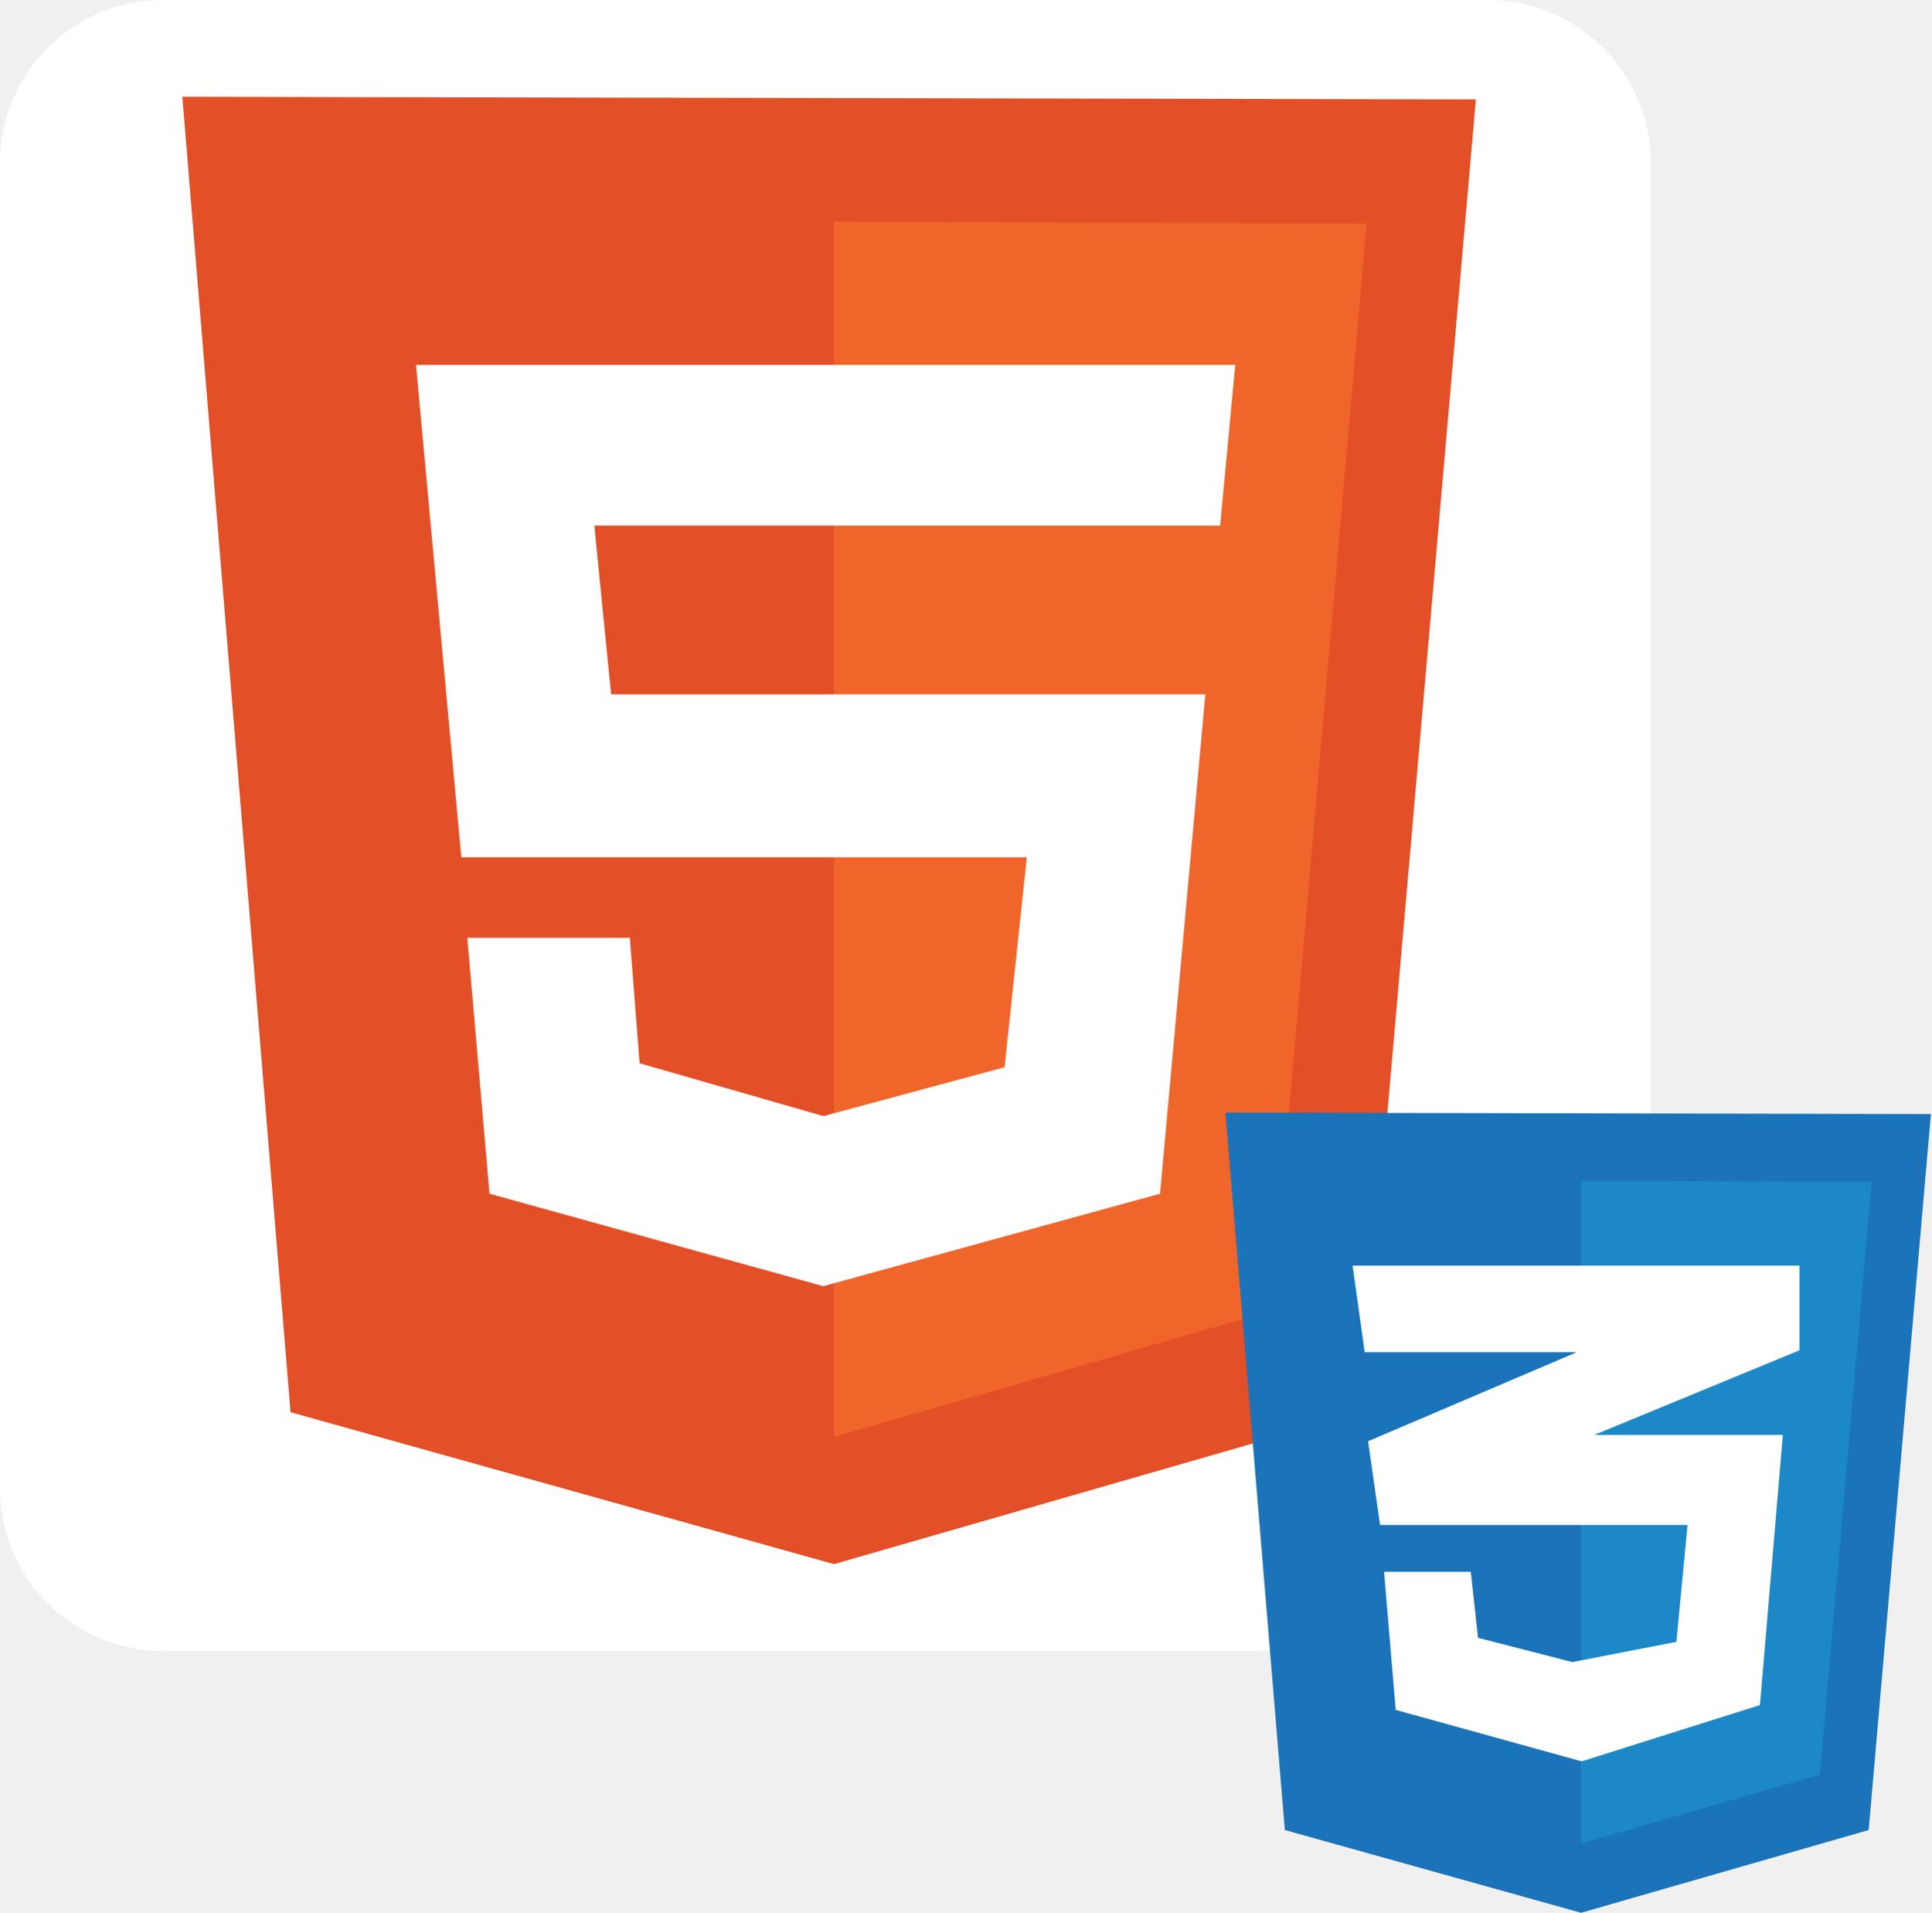
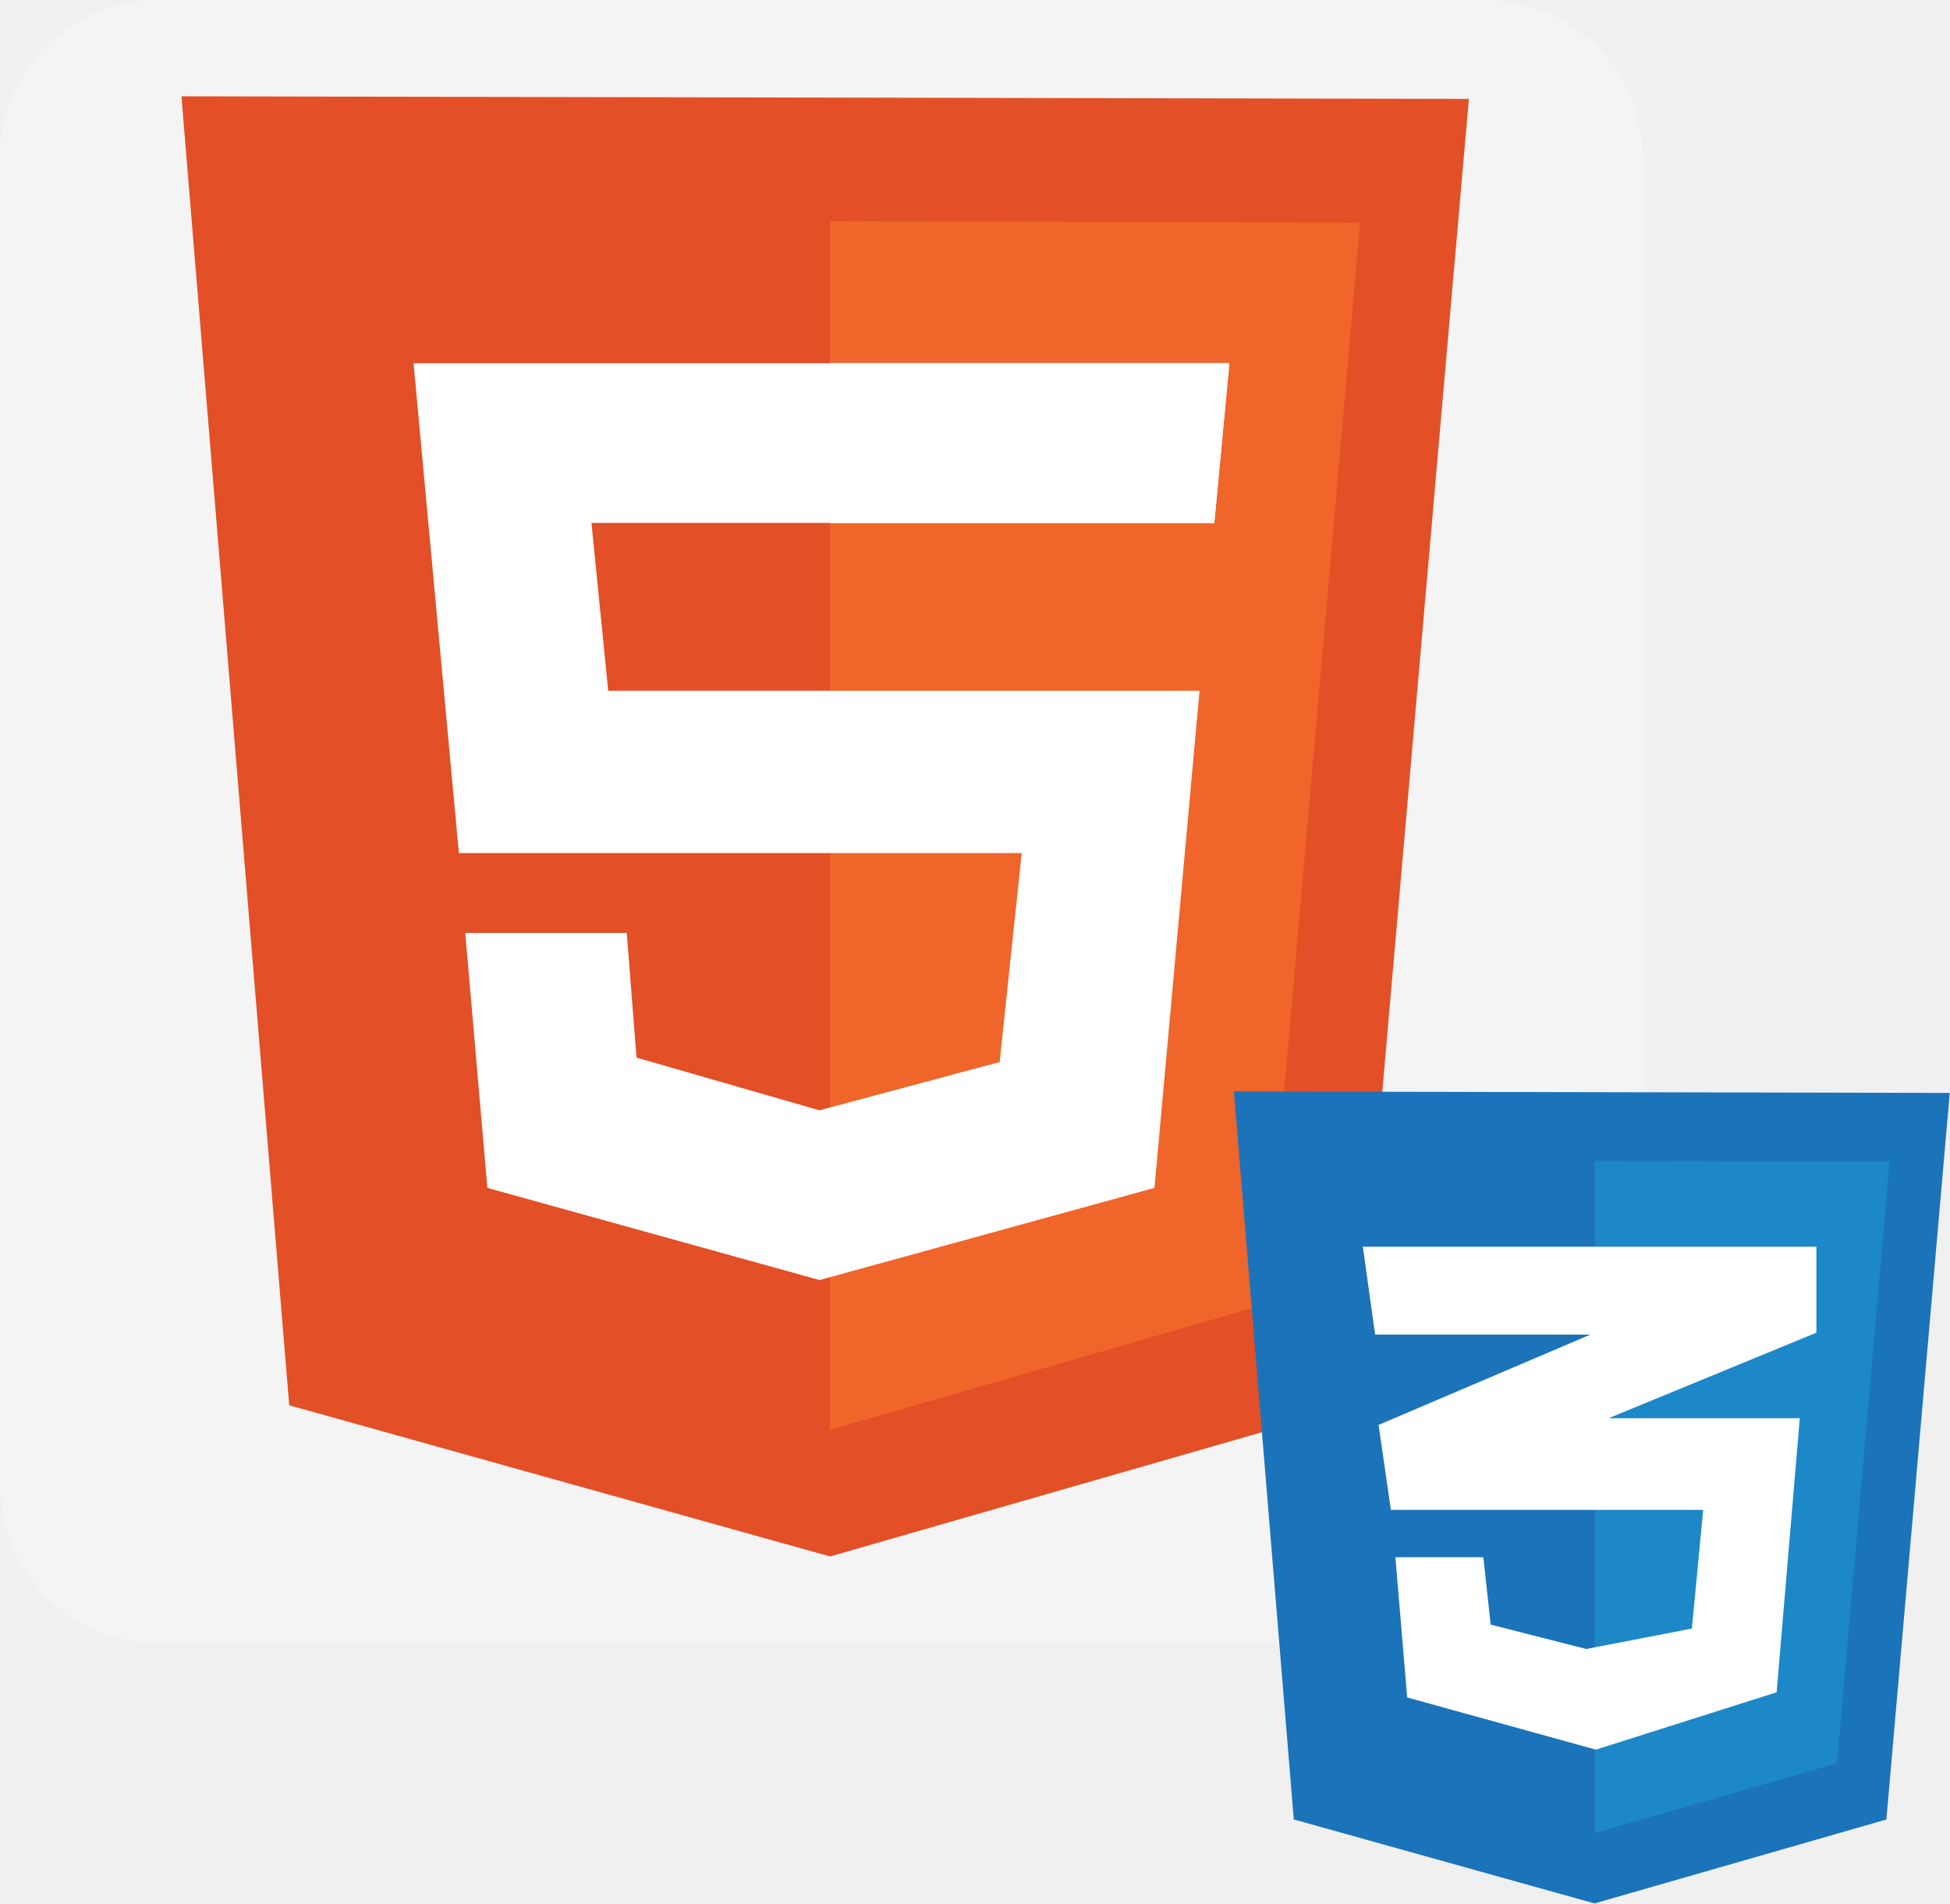
- <svg xmlns="http://www.w3.org/2000/svg" id="Слой_1" data-name="Слой 1" viewBox="0 0 292.47 289.63">
+ <svg xmlns="http://www.w3.org/2000/svg" id="Слой_1" data-name="Слой 1" viewBox="0 0 305.96 298.64">
  <defs>
-     <style>.cls-1{fill:#fff;}.cls-2{fill:#e34f26;}.cls-3{fill:#ef652a;}.cls-4{fill:#1b73ba;}.cls-5{fill:#1c88c7;}</style>
+     <style>.cls-1,.cls-4{fill:#fff;}.cls-1{opacity:0.3;}.cls-2{fill:#e34f26;}.cls-3{fill:#ef652a;}.cls-5{fill:#1b73ba;}.cls-6{fill:#1c88c7;}</style>
  </defs>
-   <rect class="cls-1" width="250" height="250" rx="24.67" />
-   <path class="cls-2" d="M44,213.84,27.61,14.65l195.9.4L206.16,213.84l-79.86,23Z" />
-   <path class="cls-3" d="M126.3,217.58v-184l80.67.27L192.58,198.47Z" />
-   <path class="cls-1" d="M184.78,79.58l2.29-24.32H63l6.86,74.55h85.64l-3.36,31.79L124.69,169l-27.83-8-1.48-19H70.77l3.36,38.75,50.55,14,51-14,6.86-75.62H92.55L90,79.58Z" />
-   <path class="cls-4" d="M194.58,277.1l-9-108.63,106.84.22L283,277.1l-43.56,12.53Z" />
-   <path class="cls-5" d="M239.45,279.14V178.82l44,.14-7.85,89.76Z" />
-   <path class="cls-1" d="M272.52,191.64H204.84l1.84,13.11h32.11l-31.6,13.48L209,230.91h46.57l-1.69,17.7-15.77,3.06L223.84,248,222.74,238H209.61l1.76,20.91,28.16,7.79,27-8.52L270,217.28H241.43l31.09-12.82Z" />
+   <rect class="cls-1" width="257.78" height="257.78" rx="24.67" />
+   <path class="cls-2" d="M45.38,220.49,28.47,15.11l202,.41-17.88,205-82.35,23.69Z" />
+   <path class="cls-3" d="M130.23,224.35V34.67l83.18.27L198.57,204.65Z" />
+   <path class="cls-4" d="M190.53,82.05,192.89,57h-128L72,133.85h88.31l-3.46,32.78-28.28,7.58-28.7-8.27-1.53-19.56H73l3.47,40,52.12,14.46,52.55-14.46,7.07-78H95.43L92.8,82.05Z" />
+   <path class="cls-5" d="M203,285.47l-9.4-114.22,112.32.23-9.94,114-45.8,13.17Z" />
+   <path class="cls-6" d="M250.22,287.61V182.13l46.26.15-8.25,94.38Z" />
+   <path class="cls-4" d="M285,195.61H213.83l1.93,13.79h33.77L216.3,223.57l1.93,13.33h49l-1.77,18.62-16.57,3.21-15-3.83-1.15-10.57h-13.8l1.85,22,29.6,8.19,28.37-9,3.63-43h-30L285,209.1Z" />
+   <polyline class="cls-4" points="130.23 56.98 192.89 56.98 190.53 82.06 130.23 82.06" />
</svg>
